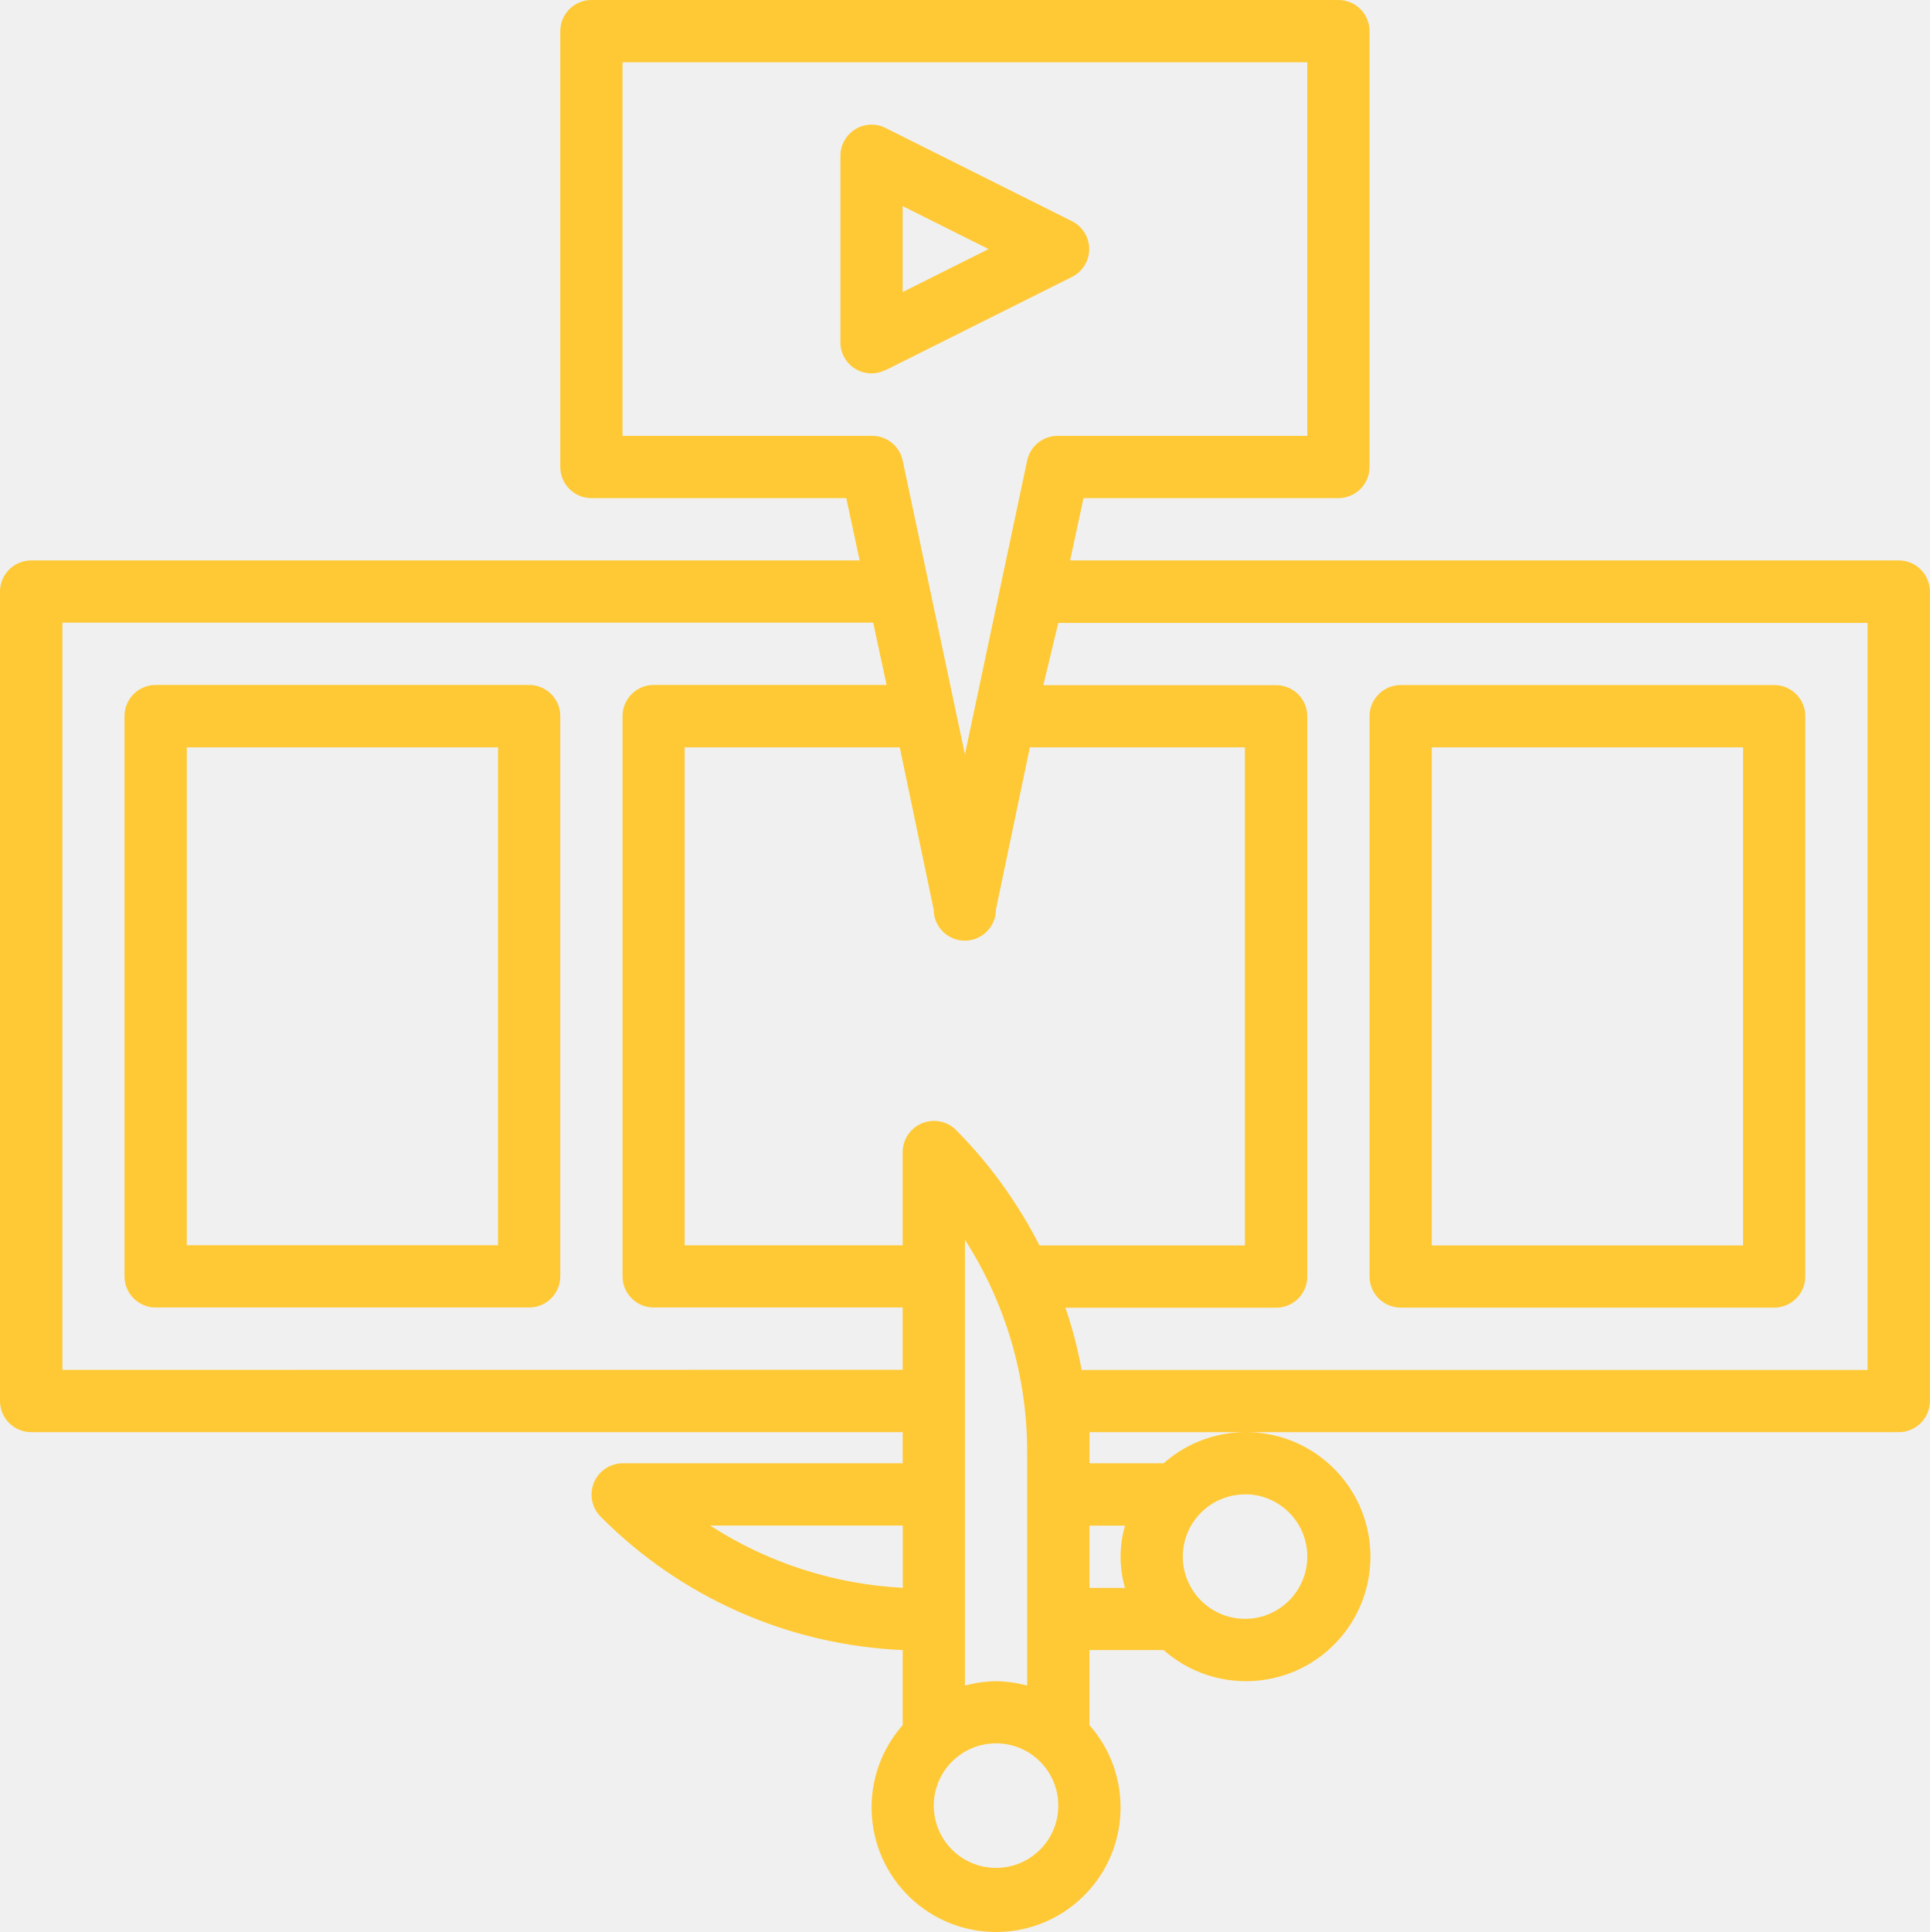
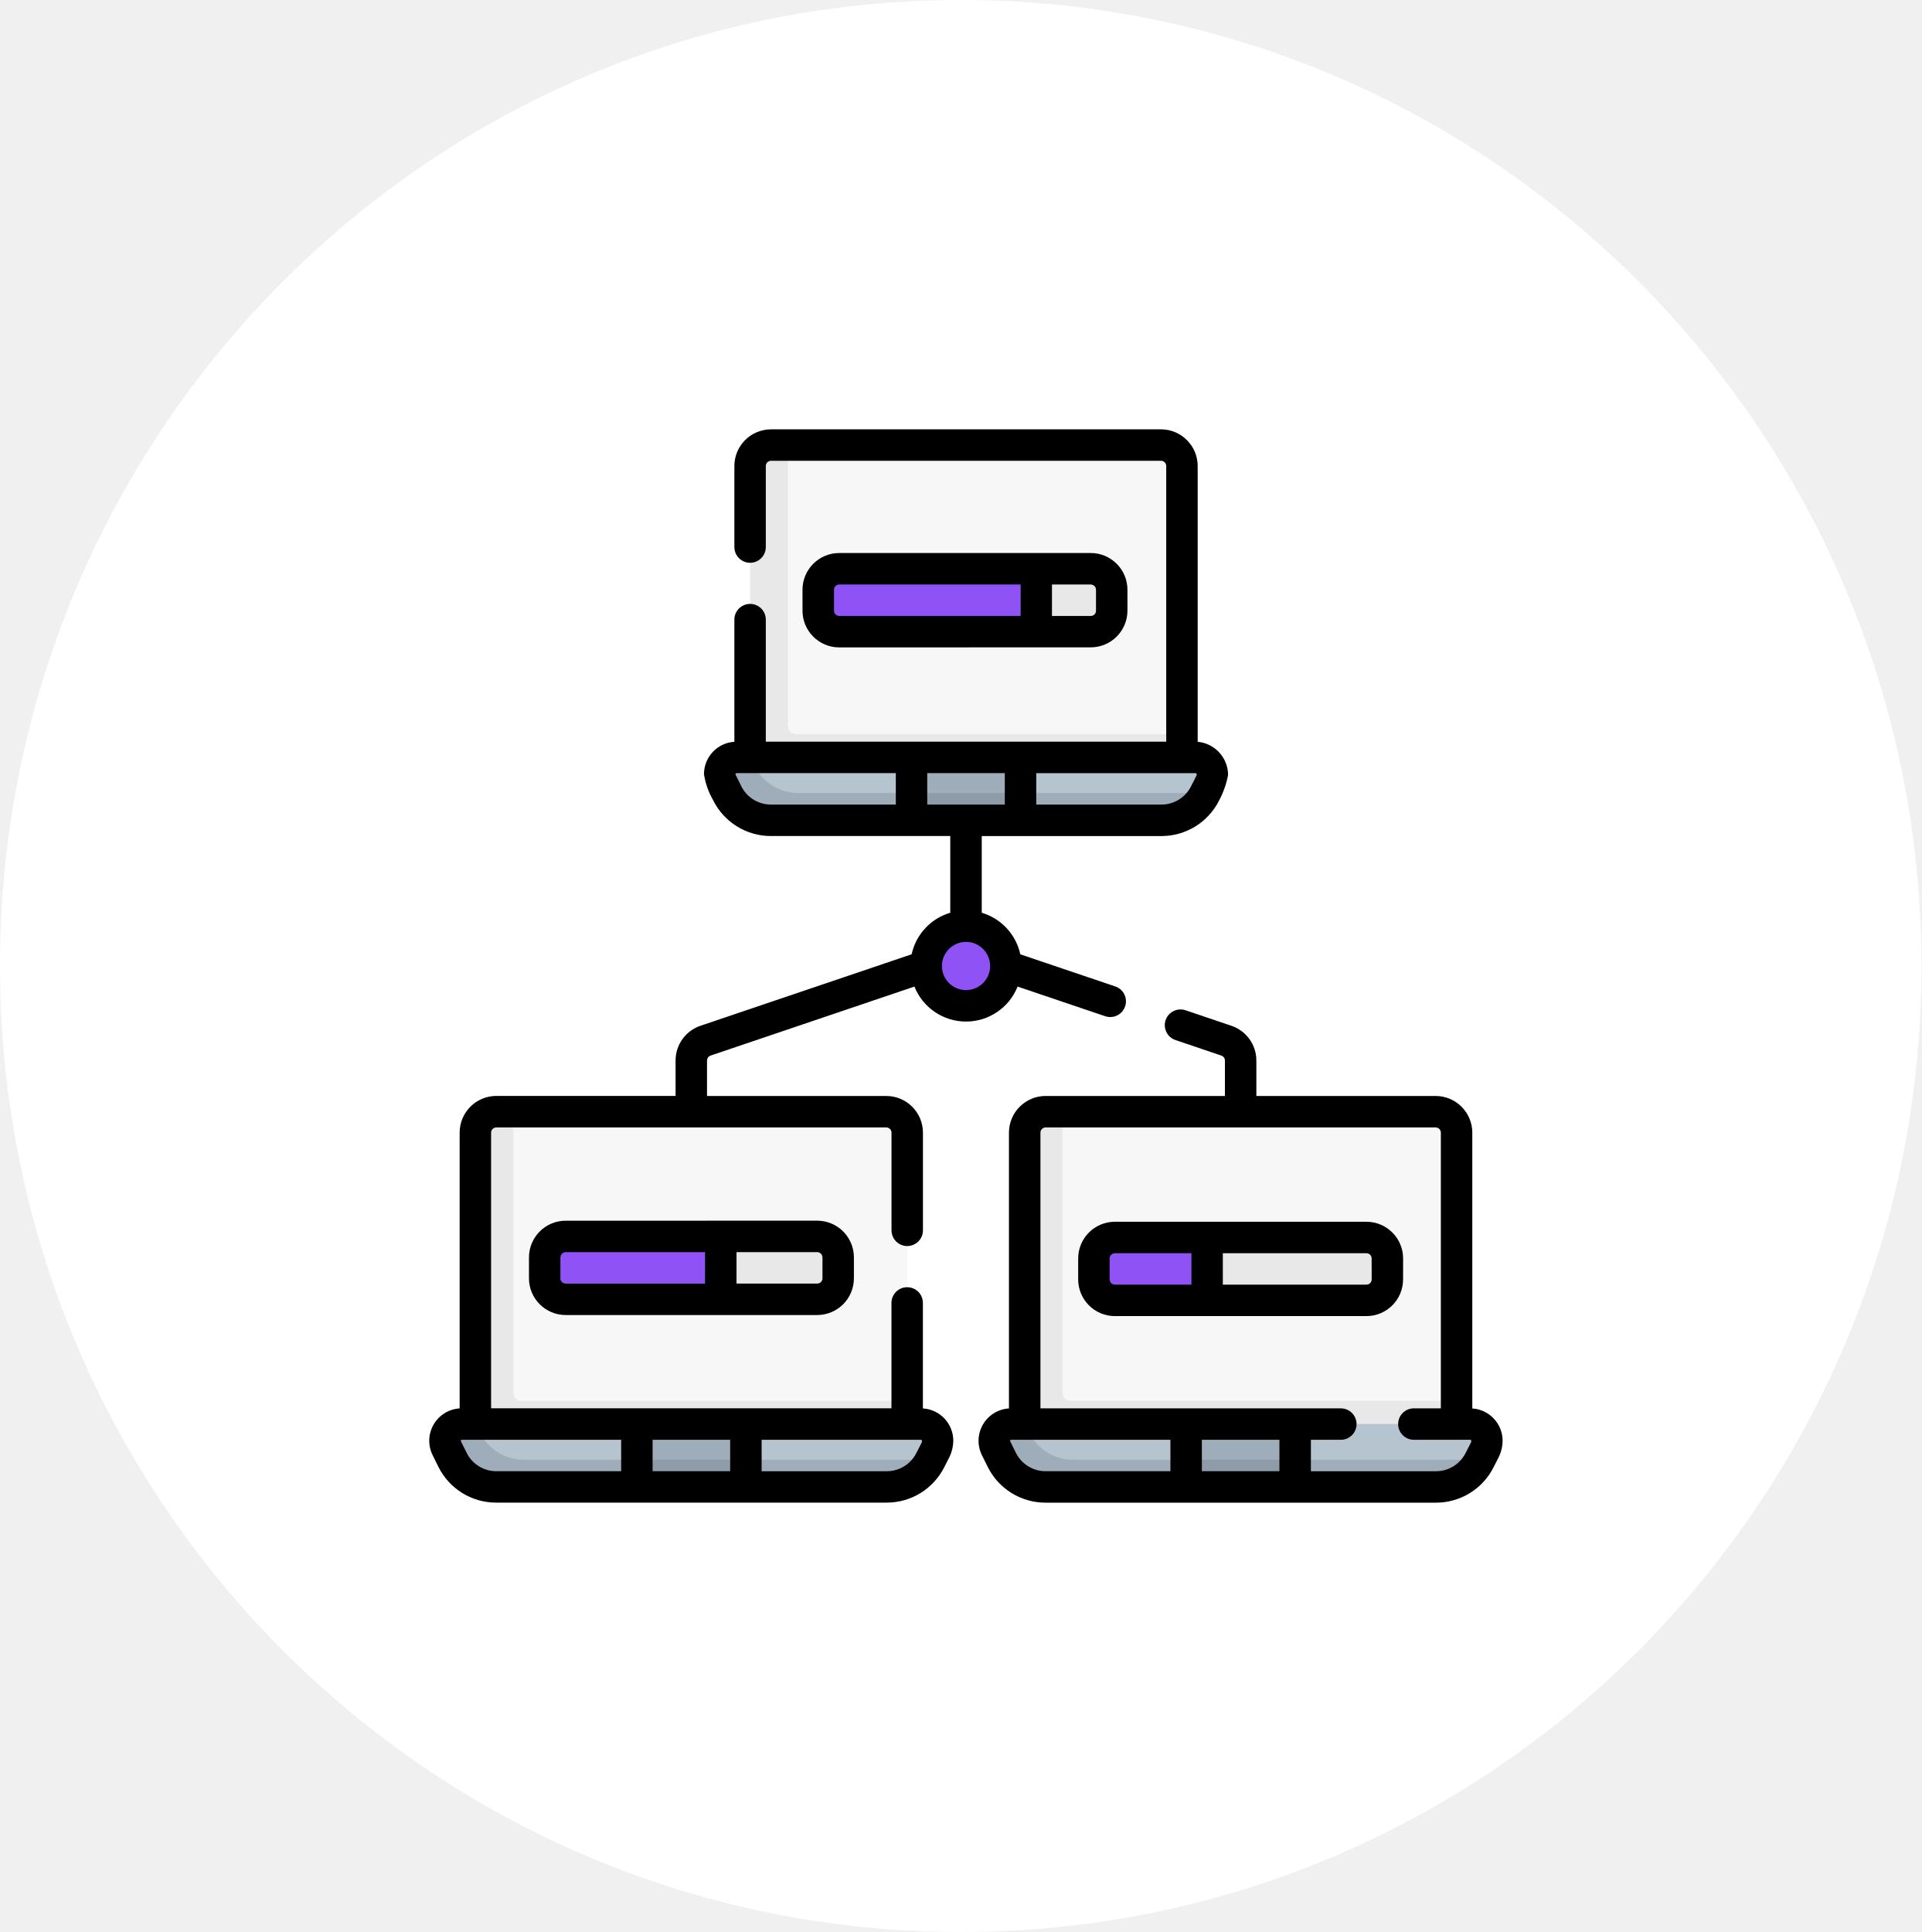
- <svg xmlns="http://www.w3.org/2000/svg" width="69.938" height="70" viewBox="0 0 69.938 70">
-   <g id="Layer_23" data-name="Layer 23" transform="translate(-221.031 -221.223)">
-     <path id="Trazado_150063" data-name="Trazado 150063" d="M289.841,241.528H259.813l.485-2.257h9.238a1.128,1.128,0,0,0,1.128-1.128V222.351a1.128,1.128,0,0,0-1.128-1.128H242.464a1.128,1.128,0,0,0-1.128,1.128v15.792a1.128,1.128,0,0,0,1.128,1.128H251.7l.485,2.257H222.159a1.129,1.129,0,0,0-1.128,1.128v29.328a1.129,1.129,0,0,0,1.128,1.128h31.585v1.128H243.592a1.135,1.135,0,0,0-.8,1.929,16.4,16.4,0,0,0,10.953,4.839v2.719a4.512,4.512,0,1,0,6.768,0v-2.719H263.2a4.512,4.512,0,1,0,0-6.768h-2.685v-1.128h29.329a1.129,1.129,0,0,0,1.128-1.128V242.656A1.129,1.129,0,0,0,289.841,241.528Zm-32.713,40.608a4.624,4.624,0,0,0-1.128.158V266.141a14.211,14.211,0,0,1,2.256,7.715v8.438A4.624,4.624,0,0,0,257.128,282.136Zm-1.455-19.977a1.135,1.135,0,0,0-1.929.8v3.384h-7.9V248.3h7.794l1.23,5.877a1.128,1.128,0,0,0,2.256,0l1.23-5.877h7.794v18.048h-7.445A16.8,16.8,0,0,0,255.673,262.159Zm-12.081-25.144V223.479h24.816v13.536h-9.024a1.128,1.128,0,0,0-1.128.892L256,248.555l-2.256-10.648a1.128,1.128,0,0,0-1.128-.892Zm-20.3,33.841V243.784h29.384l.485,2.256H244.72a1.128,1.128,0,0,0-1.128,1.128v20.3a1.128,1.128,0,0,0,1.128,1.128h9.024v2.256Zm23.485,5.64h6.971v2.256A14.2,14.2,0,0,1,246.773,276.5ZM257.128,288.9a2.256,2.256,0,1,1,2.256-2.256A2.256,2.256,0,0,1,257.128,288.9Zm9.024-13.536a2.256,2.256,0,1,1-2.256,2.256A2.256,2.256,0,0,1,266.152,275.368ZM261.8,276.5a4.1,4.1,0,0,0,0,2.256h-1.286V276.5Zm26.914-5.64H260.23a15.264,15.264,0,0,0-.587-2.256h7.637a1.128,1.128,0,0,0,1.128-1.128v-20.3a1.128,1.128,0,0,0-1.128-1.128h-8.437l.541-2.256h29.328Z" fill="#ffc935" />
-     <path id="Trazado_150064" data-name="Trazado 150064" d="M240.208,246.04H226.672a1.128,1.128,0,0,0-1.128,1.128v20.3a1.128,1.128,0,0,0,1.128,1.128h13.536a1.128,1.128,0,0,0,1.128-1.128v-20.3A1.128,1.128,0,0,0,240.208,246.04Zm-1.128,20.3H227.8V248.3h11.28Z" fill="#ffc935" />
-     <path id="Trazado_150065" data-name="Trazado 150065" d="M271.792,268.6h13.536a1.128,1.128,0,0,0,1.128-1.128v-20.3a1.128,1.128,0,0,0-1.128-1.128H271.792a1.128,1.128,0,0,0-1.128,1.128v20.3A1.128,1.128,0,0,0,271.792,268.6Zm1.128-20.3H284.2v18.048H272.92Z" fill="#ffc935" />
-     <path id="Trazado_150066" data-name="Trazado 150066" d="M253.124,234.635l6.768-3.384a1.129,1.129,0,0,0,0-2.008l-6.768-3.384a1.129,1.129,0,0,0-1.636,1v6.768a1.123,1.123,0,0,0,1.636,1Zm.62-5.944,3.113,1.556-3.113,1.557Z" fill="#ffc935" />
+ <svg xmlns="http://www.w3.org/2000/svg" width="179.011" height="180" viewBox="0 0 179.011 180">
+   <g id="Grupo_108651" data-name="Grupo 108651" transform="translate(-553 -595)">
+     <ellipse id="Elipse_5016" data-name="Elipse 5016" cx="89.506" cy="90" rx="89.506" ry="90" transform="translate(553 595)" fill="#fff" />
+     <g id="Grupo_108433" data-name="Grupo 108433" transform="translate(8899 11261)">
+       <g id="Grupo_107188" data-name="Grupo 107188" transform="translate(-8512 -10832)">
+         <g id="Grupo_107186" data-name="Grupo 107186">
+           <g id="Grupo_107183" data-name="Grupo 107183">
+             <path id="Trazado_163963" data-name="Trazado 163963" d="M299.75,269.574H263.421a1.954,1.954,0,0,0-1.953,1.953V300.61H301.7V271.527A1.954,1.954,0,0,0,299.75,269.574Z" fill="#f8f7f7" />
+             <path id="Trazado_163964" data-name="Trazado 163964" d="M301.7,296.508v4.1H261.468V271.527a1.954,1.954,0,0,1,1.953-1.953h1.563v26.153a.781.781,0,0,0,.781.781Z" fill="#e8e8e8" />
+             <path id="Trazado_163965" data-name="Trazado 163965" d="M303.851,302.036a4.7,4.7,0,0,1-4.268,2.3H263.617a4.567,4.567,0,0,1-4.091-2.537l-.532-1.071c-.107-.215-.162-.061-.162-.3a1.558,1.558,0,0,1,1.558-1.559l1.09-.2h15.027l5.176.478,4.981-.478h16.312a1.559,1.559,0,0,1,1.559,1.559v.081a1.562,1.562,0,0,1-.169.706Z" fill="#b6c4cf" />
+             <path id="Trazado_163966" data-name="Trazado 163966" d="M303.871,302l-.02.039a4.569,4.569,0,0,1-4.072,2.5H286.664l-4.971-.393-5.186.393H263.421A4.566,4.566,0,0,1,259.33,302l-.532-1.07a1.56,1.56,0,0,1,1.4-2.252h1.285l.389.783A4.566,4.566,0,0,0,265.961,302Z" fill="#9facba" />
+             <path id="Trazado_163967" data-name="Trazado 163967" d="M286.664,298.676v5.859l-5.078-.608-5.079.608v-5.859Z" fill="#9facba" />
+             <path id="Trazado_163968" data-name="Trazado 163968" d="M276.507,302h10.157v2.539H276.507Z" fill="#8d9ca8" />
+           </g>
+           <g id="Grupo_107184" data-name="Grupo 107184">
+             <path id="Trazado_163969" data-name="Trazado 163969" d="M248.578,269.574H212.25a1.954,1.954,0,0,0-1.954,1.953V300.61h40.235V271.527A1.954,1.954,0,0,0,248.578,269.574Z" fill="#f8f7f7" />
+             <path id="Trazado_163970" data-name="Trazado 163970" d="M250.531,296.508v4.1H210.3V271.527a1.954,1.954,0,0,1,1.954-1.953h1.562v26.153a.781.781,0,0,0,.781.781Z" fill="#e8e8e8" />
+             <path id="Trazado_163971" data-name="Trazado 163971" d="M252.679,302.036a4.7,4.7,0,0,1-4.268,2.3H212.445a4.567,4.567,0,0,1-4.091-2.537l-.532-1.071c-.107-.215-.162-.061-.162-.3a1.559,1.559,0,0,1,1.559-1.559l1.089-.2h15.028l5.175.478,4.981-.478H251.8a1.559,1.559,0,0,1,1.559,1.559v.081a1.562,1.562,0,0,1-.169.706Z" fill="#b6c4cf" />
+             <path id="Trazado_163972" data-name="Trazado 163972" d="M252.7,302l-.02.039a4.569,4.569,0,0,1-4.072,2.5H235.492l-4.971-.393-5.185.393H212.25A4.566,4.566,0,0,1,208.158,302l-.531-1.07a1.559,1.559,0,0,1,1.4-2.252h1.285l.389.783A4.566,4.566,0,0,0,214.789,302Z" fill="#9facba" />
+             <path id="Trazado_163973" data-name="Trazado 163973" d="M235.492,298.676v5.859l-5.078-.608-5.078.608v-5.859Z" fill="#9facba" />
+             <path id="Trazado_163974" data-name="Trazado 163974" d="M225.336,302h10.156v2.539H225.336Z" fill="#8d9ca8" />
+           </g>
+           <path id="Trazado_163975" data-name="Trazado 163975" d="M274.173,207.465H237.845a1.953,1.953,0,0,0-1.953,1.953V238.5h40.235V209.418A1.953,1.953,0,0,0,274.173,207.465Z" fill="#f8f7f7" />
+           <path id="Trazado_163976" data-name="Trazado 163976" d="M276.127,234.4v4.1H235.892V209.418a1.953,1.953,0,0,1,1.953-1.953h1.563v26.152a.781.781,0,0,0,.781.781Z" fill="#e8e8e8" />
+           <path id="Trazado_163977" data-name="Trazado 163977" d="M278.275,239.926a4.7,4.7,0,0,1-4.268,2.3H238.04a4.567,4.567,0,0,1-4.091-2.536l-.531-1.071c-.107-.215-.163-.062-.163-.3a1.559,1.559,0,0,1,1.559-1.559l1.09-.195h15.027l5.176.477,4.98-.477H277.4a1.557,1.557,0,0,1,1.558,1.558v.082a1.542,1.542,0,0,1-.169.705Z" fill="#b6c4cf" />
+           <path id="Trazado_163978" data-name="Trazado 163978" d="M278.3,239.887l-.02.039a4.57,4.57,0,0,1-4.072,2.5H261.087l-4.97-.394-5.186.394H237.845a4.574,4.574,0,0,1-4.092-2.537l-.531-1.071a1.56,1.56,0,0,1,1.4-2.252H235.9l.389.784a4.571,4.571,0,0,0,4.091,2.537Z" fill="#9facba" />
+           <path id="Trazado_163979" data-name="Trazado 163979" d="M261.087,236.566v5.86l-5.078-.609-5.078.609v-5.86Z" fill="#9facba" />
+           <path id="Trazado_163980" data-name="Trazado 163980" d="M250.931,239.887h10.156v2.539H250.931Z" fill="#8d9ca8" />
+           <circle id="Elipse_4989" data-name="Elipse 4989" cx="3.711" cy="3.711" r="3.711" transform="translate(252.289 252.289)" fill="#8f52f5" />
+           <path id="Trazado_163981" data-name="Trazado 163981" d="M244.086,283.148V285.1a1.954,1.954,0,0,1-1.954,1.953h-8.984l-.885-2.93.885-2.93h8.984A1.954,1.954,0,0,1,244.086,283.148Z" fill="#e8e8e8" />
+           <path id="Trazado_163982" data-name="Trazado 163982" d="M233.148,281.2v5.86H218.7a1.954,1.954,0,0,1-1.953-1.953v-1.954A1.954,1.954,0,0,1,218.7,281.2Z" fill="#8f52f5" />
+           <path id="Trazado_163983" data-name="Trazado 163983" d="M295.257,283.246V285.2a1.954,1.954,0,0,1-1.953,1.953H278.461l-1.28-3.027,1.28-2.832H293.3A1.954,1.954,0,0,1,295.257,283.246Z" fill="#e8e8e8" />
+           <path id="Trazado_163984" data-name="Trazado 163984" d="M269.574,220.941V222.9a1.954,1.954,0,0,1-1.953,1.953h-5.078l-1.091-2.533,1.091-3.327h5.078A1.954,1.954,0,0,1,269.574,220.941Z" fill="#e8e8e8" />
+           <g id="Grupo_107185" data-name="Grupo 107185">
+             <path id="Trazado_163985" data-name="Trazado 163985" d="M262.543,218.988v5.86h-18.36a1.954,1.954,0,0,1-1.953-1.953v-1.954a1.954,1.954,0,0,1,1.953-1.953Z" fill="#8f52f5" />
+             <path id="Trazado_163986" data-name="Trazado 163986" d="M278.461,281.293v5.859h-8.594a1.954,1.954,0,0,1-1.953-1.953v-1.953a1.954,1.954,0,0,1,1.953-1.953Z" fill="#8f52f5" />
+           </g>
+         </g>
+         <g id="Grupo_107187" data-name="Grupo 107187">
+           <path id="Trazado_163987" data-name="Trazado 163987" d="M303.168,297.221V271.527a3.423,3.423,0,0,0-3.418-3.418h-16.7v-3.3a3.414,3.414,0,0,0-2.322-3.237l-4.253-1.44a1.465,1.465,0,1,0-.939,2.775l4.253,1.44a.489.489,0,0,1,.332.462v3.3h-16.7A3.422,3.422,0,0,0,260,271.527v25.694a3.019,3.019,0,0,0-2.517,4.358l.531,1.071a6,6,0,0,0,5.4,3.35h36.357a6.005,6.005,0,0,0,5.379-3.3l.515-1.014a3.571,3.571,0,0,0,.327-1.45,3.023,3.023,0,0,0-2.831-3.014Zm-42.526,4.126-.531-1.071a.086.086,0,0,1-.01-.041.094.094,0,0,1,.094-.094h14.848v2.929H263.421A3.085,3.085,0,0,1,260.642,301.347Zm24.557-1.206v2.929h-7.227v-2.929Zm17.871.175a.1.1,0,0,1-.01.042l-.515,1.014a3.088,3.088,0,0,1-2.767,1.7H288.129v-2.93h2.753a1.465,1.465,0,1,0,0-2.929H262.933V271.527a.489.489,0,0,1,.488-.488H299.75a.489.489,0,0,1,.488.488v25.684h-2.514a1.465,1.465,0,0,0,0,2.93h5.252a.094.094,0,0,1,.094.094v.081Z" />
+           <path id="Trazado_163988" data-name="Trazado 163988" d="M232.21,264.343l18.984-6.426a5.173,5.173,0,0,0,9.612,0l8.183,2.77a1.465,1.465,0,0,0,.939-2.775l-8.869-3a5.192,5.192,0,0,0-3.594-3.873v-7.146h16.728a6,6,0,0,0,5.378-3.3,8.421,8.421,0,0,0,.843-2.383,3.12,3.12,0,0,0-2.832-3.1V209.418A3.422,3.422,0,0,0,274.164,206H237.836a3.421,3.421,0,0,0-3.418,3.418v7.512a1.465,1.465,0,1,0,2.929,0v-7.512a.489.489,0,0,1,.489-.488h36.328a.489.489,0,0,1,.488.488V235.1H237.347V223.766a1.465,1.465,0,1,0-2.929,0v11.345a3.026,3.026,0,0,0-2.832,3.014,6.964,6.964,0,0,0,.846,2.415,6,6,0,0,0,5.4,3.351h16.7v7.146a5.192,5.192,0,0,0-3.6,3.873l-19.669,6.658a3.414,3.414,0,0,0-2.322,3.237v3.3h-16.7a3.422,3.422,0,0,0-3.418,3.418v25.694a3.021,3.021,0,0,0-2.517,4.358l.531,1.071a6,6,0,0,0,5.4,3.35h36.356a6.005,6.005,0,0,0,5.379-3.3l.515-1.014a3.585,3.585,0,0,0,.328-1.45,3.025,3.025,0,0,0-2.833-3.014v-9.789a1.465,1.465,0,1,0-2.929,0v9.779h-37.3V271.527a.489.489,0,0,1,.488-.488h36.329a.489.489,0,0,1,.488.488v9.062a1.465,1.465,0,1,0,2.929,0v-9.062a3.422,3.422,0,0,0-3.417-3.418h-16.7v-3.3a.489.489,0,0,1,.332-.462Zm20.176-23.382v-2.93h7.227v2.93Zm25.1-2.755a.1.1,0,0,1-.01.043l-.515,1.014a3.09,3.09,0,0,1-2.767,1.7H262.543v-2.93H277.39a.094.094,0,0,1,.094.094Zm-42.428,1.032-.531-1.071a.1.1,0,0,1-.01-.042.094.094,0,0,1,.094-.094h14.848v2.93H237.836A3.085,3.085,0,0,1,235.056,239.238ZM256,253.754A2.246,2.246,0,1,1,253.754,256,2.249,2.249,0,0,1,256,253.754Zm-46.53,47.593-.531-1.071a.1.1,0,0,1-.01-.041.094.094,0,0,1,.094-.094h14.848v2.929H212.25A3.085,3.085,0,0,1,209.47,301.347Zm17.33-1.206h7.227v2.929H226.8Zm25.1.175a.1.1,0,0,1-.01.042l-.515,1.014a3.088,3.088,0,0,1-2.767,1.7H236.957v-2.93H251.8a.1.1,0,0,1,.094.094Z" />
+           <path id="Trazado_163989" data-name="Trazado 163989" d="M267.621,226.312a3.422,3.422,0,0,0,3.418-3.417v-1.954a3.423,3.423,0,0,0-3.418-3.418H244.183a3.423,3.423,0,0,0-3.418,3.418V222.9a3.422,3.422,0,0,0,3.418,3.417Zm.488-5.371V222.9a.489.489,0,0,1-.488.488h-3.614v-2.93h3.614A.489.489,0,0,1,268.109,220.941ZM243.7,222.9v-1.954a.489.489,0,0,1,.488-.488h16.9v2.93h-16.9A.489.489,0,0,1,243.7,222.9Z" />
+           <path id="Trazado_163990" data-name="Trazado 163990" d="M218.7,279.73a3.422,3.422,0,0,0-3.418,3.418V285.1a3.422,3.422,0,0,0,3.418,3.418h23.437a3.422,3.422,0,0,0,3.418-3.418v-1.954a3.422,3.422,0,0,0-3.418-3.418Zm-.488,5.372v-1.954a.489.489,0,0,1,.488-.488h12.988v2.93H218.7A.489.489,0,0,1,218.207,285.1Zm24.414-1.954V285.1a.489.489,0,0,1-.489.488h-7.519v-2.93h7.519A.489.489,0,0,1,242.621,283.148Z" />
+           <path id="Trazado_163991" data-name="Trazado 163991" d="M296.722,283.246a3.422,3.422,0,0,0-3.418-3.418H269.867a3.422,3.422,0,0,0-3.418,3.418V285.2a3.421,3.421,0,0,0,3.418,3.418H293.3a3.421,3.421,0,0,0,3.418-3.418ZM269.379,285.2v-1.953a.489.489,0,0,1,.488-.488H277v2.929h-7.129A.488.488,0,0,1,269.379,285.2Zm24.414,0a.489.489,0,0,1-.489.488H279.925v-2.929H293.3a.49.49,0,0,1,.489.488Z" />
+         </g>
+       </g>
+     </g>
  </g>
</svg>
